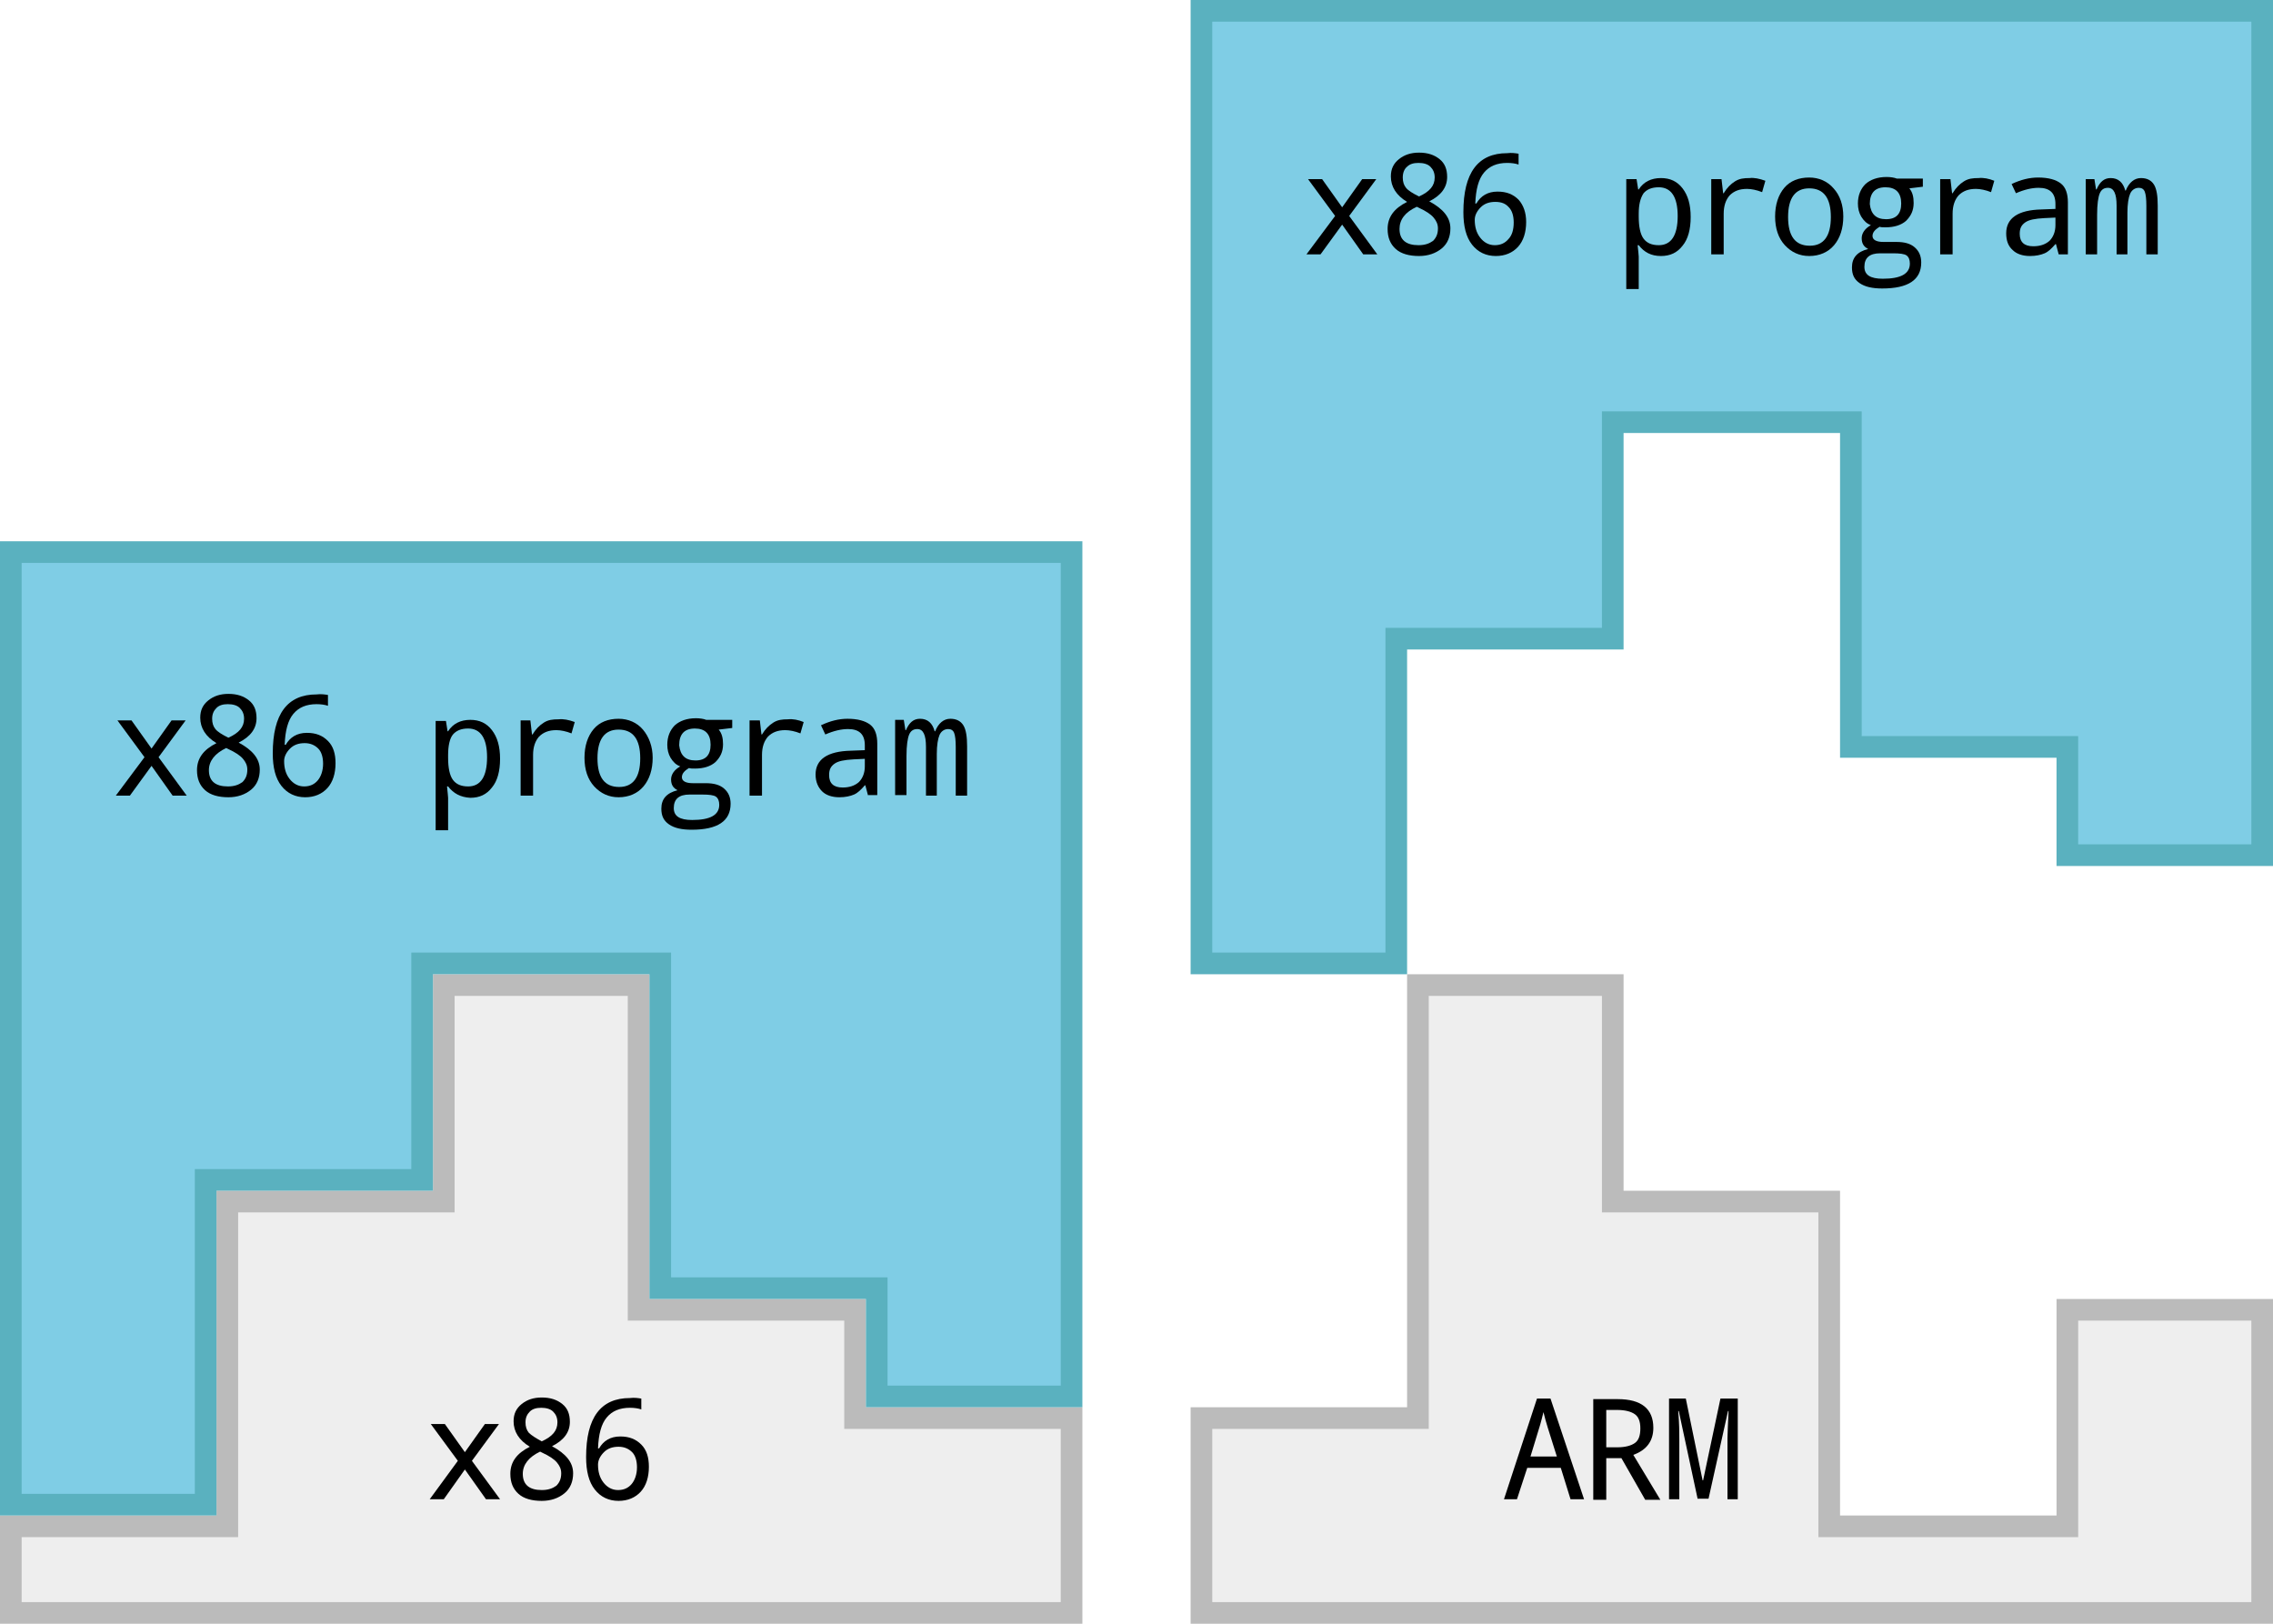
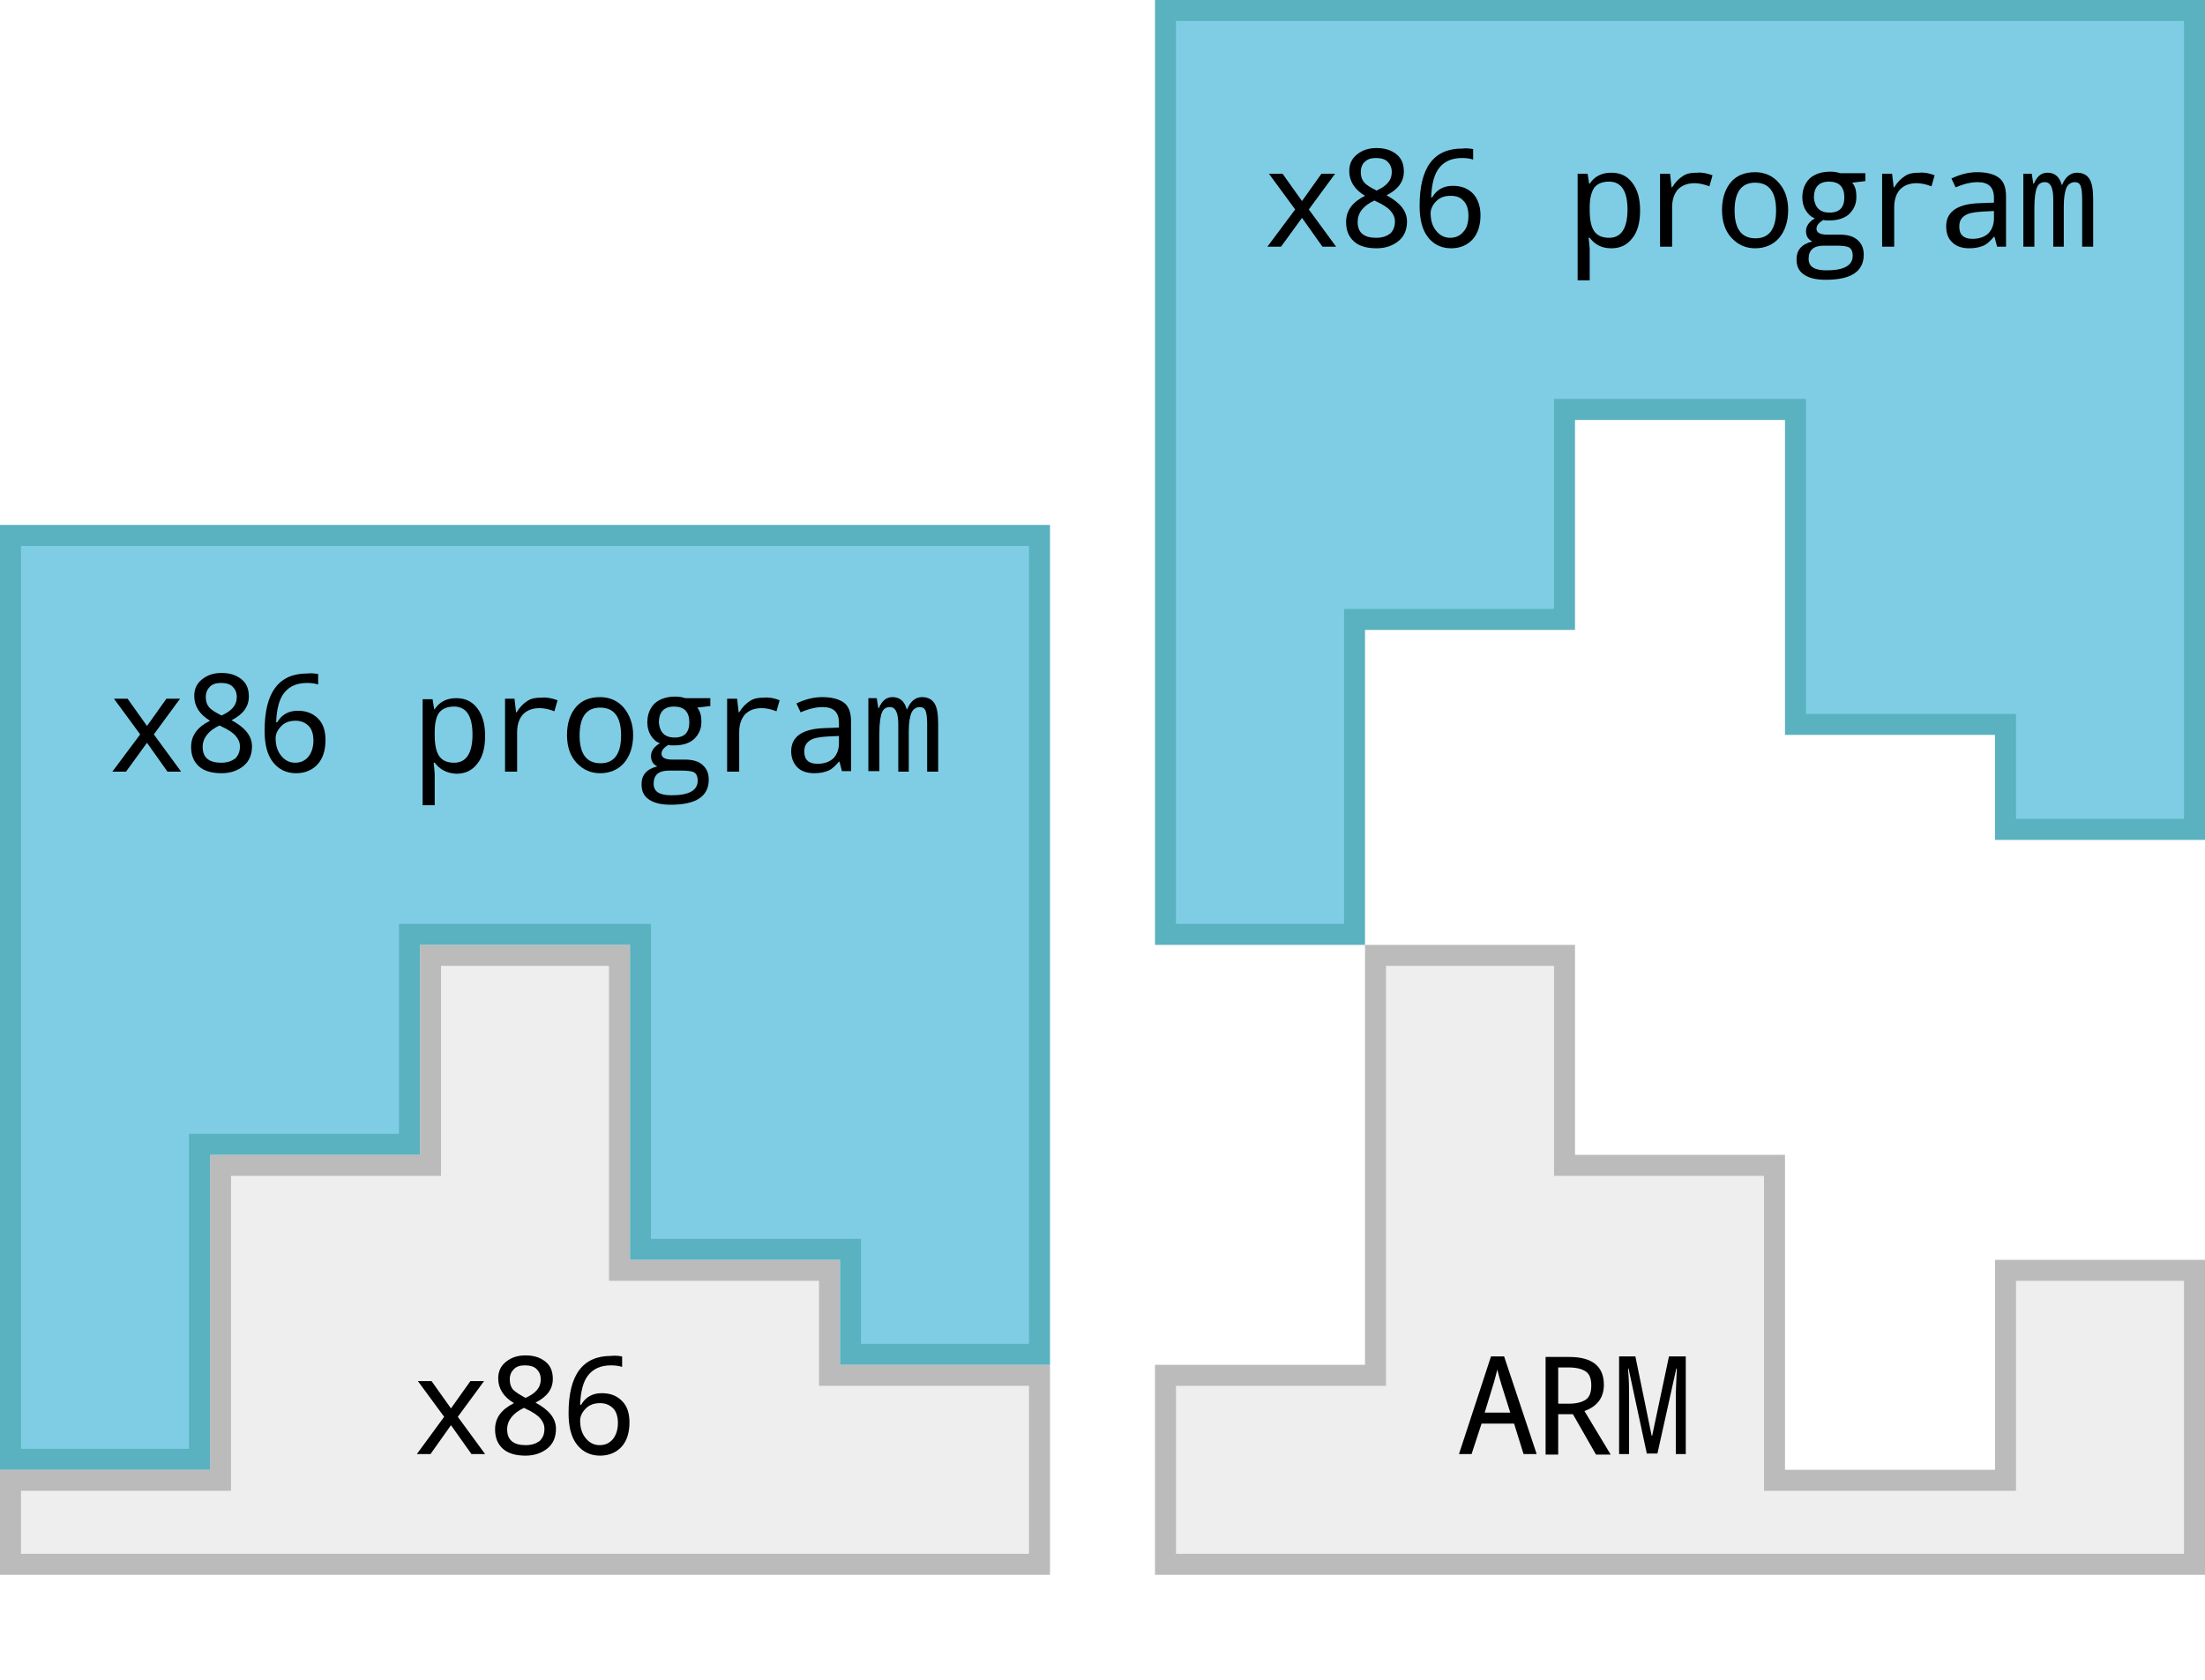
- <svg xmlns="http://www.w3.org/2000/svg" version="1.2" baseProfile="tiny" id="Layer_1" x="0px" y="0px" width="420px" height="300px" viewBox="0 0 420 300" xml:space="preserve">
-   <g>
-     <g>
-       <polygon fill="#EEEEEE" points="2,298 2,282 42,282 42,222 82,222 82,182 118,182 118,242 158,242 158,262 198,262 198,298   " />
-       <path fill="#BBBBBB" d="M116,184v56v4h4h36v16v4h4h36v32H4v-12h36h4v-4v-56h36h4v-4v-36H116 M120,180H80v40H40v60H0v20h200v-40    h-40v-20h-40V180L120,180z" />
-     </g>
-     <g>
-       <path d="M84.6,269.9l-5-6.8h2.6l3.7,5.2l3.7-5.2h2.6l-5,6.8l5.2,7.1h-2.6l-3.9-5.5L82,277h-2.6L84.6,269.9z" />
-       <path d="M102,267.2c2.6,1.4,3.9,3,3.9,5c0,1.5-0.5,2.8-1.6,3.7s-2.5,1.4-4.2,1.4c-1.8,0-3.3-0.4-4.3-1.3c-1-0.9-1.5-2.1-1.5-3.7    c0-2.2,1.2-3.8,3.6-5c-2-1.2-3-2.8-3-4.7c0-1.4,0.5-2.4,1.5-3.2c1-0.8,2.2-1.2,3.7-1.2c1.6,0,2.8,0.4,3.8,1.2s1.4,1.9,1.4,3.3    C105.3,264.6,104.2,266.1,102,267.2z M99.8,268.2c-2.1,1-3.2,2.4-3.2,4.1c0,2,1.2,3,3.5,3c1.2,0,2-0.3,2.7-0.8    c0.6-0.6,0.9-1.3,0.9-2.3c0-0.8-0.3-1.4-0.8-2c-0.5-0.6-1.4-1.2-2.7-1.8L99.8,268.2z M100.1,266.3c2-0.9,2.9-2,2.9-3.5    c0-0.9-0.3-1.5-0.8-2s-1.3-0.7-2.2-0.7c-0.9,0-1.6,0.2-2.1,0.7s-0.8,1.1-0.8,2c0,0.8,0.2,1.4,0.6,1.9    C98.2,265.2,99,265.7,100.1,266.3z" />
-       <path d="M118.5,258.4v2c-0.6-0.2-1.3-0.3-2.1-0.3c-1.9,0-3.3,0.6-4.3,1.8s-1.5,3.1-1.6,5.7h0.2c0.8-1.4,2.1-2.2,3.9-2.2    c1.7,0,2.9,0.5,3.9,1.5s1.4,2.4,1.4,4.1c0,1.9-0.5,3.5-1.5,4.6c-1,1.1-2.4,1.7-4.1,1.7c-1.8,0-3.3-0.7-4.4-2.1    c-1.1-1.4-1.6-3.4-1.6-6c0-7.3,2.7-10.9,8.1-10.9C117.2,258.2,117.9,258.3,118.5,258.4z M117.7,271.1c0-1.2-0.3-2.2-0.9-2.8    s-1.4-1-2.5-1s-2,0.3-2.7,1s-1.1,1.5-1.1,2.3c0,1.3,0.3,2.4,1,3.3c0.7,0.9,1.6,1.4,2.7,1.4c1.1,0,1.9-0.4,2.5-1.1    S117.7,272.4,117.7,271.1z" />
-     </g>
-     <g>
-       <polygon fill="#7FCDE5" points="2,278 2,102 198,102 198,258 162,258 162,238 122,238 122,178 78,178 78,218 38,218 38,278   " />
-       <path fill="#5AB1BF" d="M196,104v152h-32v-16v-4h-4h-36v-56v-4h-4H80h-4v4v36H40h-4v4v56H4V104H196 M200,100H0v180h40v-60h40v-40    h40v60h40v20h40V100L200,100z" />
-     </g>
-     <g>
-       <path d="M26.7,139.9l-5-6.8h2.6l3.7,5.2l3.7-5.2h2.6l-5,6.8l5.2,7.1h-2.6l-3.9-5.5L24,147h-2.6L26.7,139.9z" />
-       <path d="M44.1,137.2c2.6,1.4,3.9,3,3.9,5c0,1.5-0.5,2.8-1.6,3.7s-2.5,1.4-4.2,1.4c-1.8,0-3.3-0.4-4.3-1.3c-1-0.9-1.5-2.1-1.5-3.7    c0-2.2,1.2-3.8,3.6-5c-2-1.2-3-2.8-3-4.7c0-1.4,0.5-2.4,1.5-3.2c1-0.8,2.2-1.2,3.7-1.2c1.6,0,2.8,0.4,3.8,1.2s1.4,1.9,1.4,3.3    C47.4,134.6,46.3,136.1,44.1,137.2z M41.8,138.2c-2.1,1-3.2,2.4-3.2,4.1c0,2,1.2,3,3.5,3c1.2,0,2-0.3,2.7-0.8    c0.6-0.6,0.9-1.3,0.9-2.3c0-0.8-0.3-1.4-0.8-2c-0.5-0.6-1.4-1.2-2.7-1.8L41.8,138.2z M42.2,136.3c2-0.9,2.9-2,2.9-3.5    c0-0.9-0.3-1.5-0.8-2s-1.3-0.7-2.2-0.7c-0.9,0-1.6,0.2-2.1,0.7s-0.8,1.1-0.8,2c0,0.8,0.2,1.4,0.6,1.9    C40.2,135.2,41,135.7,42.2,136.3z" />
-       <path d="M60.6,128.4v2c-0.6-0.2-1.3-0.3-2.1-0.3c-1.9,0-3.3,0.6-4.3,1.8s-1.5,3.1-1.6,5.7h0.2c0.8-1.4,2.1-2.2,3.9-2.2    c1.7,0,2.9,0.5,3.9,1.5s1.4,2.4,1.4,4.1c0,1.9-0.5,3.5-1.5,4.6c-1,1.1-2.4,1.7-4.1,1.7c-1.8,0-3.3-0.7-4.4-2.1    c-1.1-1.4-1.6-3.4-1.6-6c0-7.3,2.7-10.9,8.1-10.9C59.3,128.2,60,128.3,60.6,128.4z M59.7,141.1c0-1.2-0.3-2.2-0.9-2.8    s-1.4-1-2.5-1s-2,0.3-2.7,1s-1.1,1.5-1.1,2.3c0,1.3,0.3,2.4,1,3.3c0.7,0.9,1.6,1.4,2.7,1.4c1.1,0,1.9-0.4,2.5-1.1    S59.7,142.4,59.7,141.1z" />
-       <path d="M82.8,145.3h-0.2c0.1,1.1,0.2,1.8,0.2,2.1v6h-2.3v-20.2h1.9l0.3,1.9h0.1c0.9-1.4,2.3-2.1,4.1-2.1c1.7,0,3,0.6,4,1.9    c1,1.3,1.5,3,1.5,5.3c0,2.3-0.5,4.1-1.5,5.3c-1,1.3-2.3,1.9-4,1.9C85.1,147.3,83.8,146.6,82.8,145.3z M82.8,139.5v0.5    c0,1.9,0.3,3.3,0.9,4.1c0.6,0.8,1.5,1.2,2.8,1.2c2.3,0,3.5-1.8,3.5-5.4c0-3.5-1.2-5.3-3.5-5.3c-1.3,0-2.2,0.4-2.8,1.1    S82.8,137.8,82.8,139.5z" />
-       <path d="M106.2,133.4l-0.6,2.1c-1-0.4-2-0.6-2.8-0.6c-1.4,0-2.4,0.4-3.2,1.2c-0.7,0.8-1.1,1.9-1.1,3.4v7.5h-2.3v-13.9H98l0.3,2.6    h0.1c0.6-1,1.3-1.7,2.1-2.2s1.6-0.6,2.7-0.6C104.1,132.8,105.1,133,106.2,133.4z" />
-       <path d="M114.3,147.3c-1.8,0-3.3-0.7-4.5-2c-1.2-1.3-1.8-3.1-1.8-5.3c0-2.2,0.6-4,1.7-5.3s2.7-1.9,4.6-1.9c1.8,0,3.4,0.7,4.5,2    s1.8,3.1,1.8,5.2c0,2.2-0.6,4-1.7,5.3S116.2,147.3,114.3,147.3z M114.4,145.4c2.6,0,3.9-1.8,3.9-5.3c0-3.5-1.3-5.3-4-5.3    c-2.6,0-3.9,1.8-3.9,5.3C110.4,143.6,111.7,145.4,114.4,145.4z" />
-       <path d="M135.3,133.1v1.4l-2.5,0.3c0.6,0.7,0.8,1.6,0.8,2.7c0,1.4-0.5,2.4-1.4,3.3c-0.9,0.8-2.2,1.2-3.8,1.2c-0.5,0-0.8,0-1.1-0.1    c-0.8,0.5-1.3,1-1.3,1.7c0,0.7,0.7,1.1,2,1.1h2.4c1.5,0,2.6,0.3,3.4,1s1.2,1.6,1.2,2.8c0,3.2-2.4,4.8-7.2,4.8    c-1.8,0-3.2-0.3-4.2-1c-1-0.7-1.4-1.6-1.4-2.9c0-1.8,1-2.9,3-3.4c-0.8-0.4-1.2-1-1.2-2c0-0.9,0.6-1.8,1.7-2.4    c-0.8-0.3-1.3-0.8-1.8-1.6c-0.4-0.7-0.6-1.5-0.6-2.4c0-1.5,0.5-2.7,1.4-3.6c0.9-0.8,2.2-1.3,3.9-1.3c0.7,0,1.4,0.1,1.9,0.3H135.3z     M129.8,146.8h-2.4c-1.9,0-2.9,0.8-2.9,2.5c0,1.5,1.1,2.2,3.4,2.2c3.3,0,5-0.9,5-2.8c0-0.7-0.2-1.2-0.6-1.5    C131.9,146.9,131,146.8,129.8,146.8z M128.5,140.5c1.9,0,2.8-1,2.8-2.9c0-2-1-3-2.9-3s-2.9,1-2.9,3.1    C125.7,139.5,126.6,140.5,128.5,140.5z" />
-       <path d="M148.5,133.4l-0.6,2.1c-1-0.4-2-0.6-2.8-0.6c-1.4,0-2.4,0.4-3.2,1.2c-0.7,0.8-1.1,1.9-1.1,3.4v7.5h-2.3v-13.9h1.9l0.3,2.6    h0.1c0.6-1,1.3-1.7,2.1-2.2s1.6-0.6,2.7-0.6C146.5,132.8,147.5,133,148.5,133.4z" />
-       <path d="M160.4,147l-0.5-1.9h-0.1c-0.7,0.8-1.3,1.4-2,1.7c-0.7,0.3-1.6,0.5-2.7,0.5c-1.4,0-2.5-0.4-3.2-1.1s-1.2-1.7-1.2-3.1    c0-2.8,2.2-4.3,6.5-4.4l2.6-0.1v-0.9c0-2-1-3-3.1-3c-1.2,0-2.6,0.3-4.2,1l-0.8-1.7c1.7-0.8,3.3-1.2,4.9-1.2c1.9,0,3.3,0.4,4.2,1.1    s1.3,1.9,1.3,3.5v9.5H160.4z M159.8,140.2l-2.1,0.1c-1.7,0.1-2.8,0.3-3.5,0.8c-0.7,0.5-1,1.1-1,2.1c0,1.5,0.8,2.3,2.5,2.3    c1.2,0,2.2-0.3,3-1c0.7-0.7,1.1-1.7,1.1-2.9V140.2z" />
-       <path d="M176.6,147v-9c0-1.2-0.1-2.1-0.3-2.6s-0.6-0.7-1.1-0.7c-0.7,0-1.3,0.4-1.6,1.1s-0.5,1.9-0.5,3.5v7.7h-2v-9    c0-2.2-0.5-3.3-1.6-3.3c-0.7,0-1.2,0.3-1.5,1c-0.3,0.7-0.5,2-0.5,4v7.2h-2.1v-13.9h1.6l0.3,1.9h0.1c0.6-1.4,1.4-2.1,2.6-2.1    c1.4,0,2.3,0.8,2.7,2.3h0.1c0.6-1.5,1.6-2.3,2.8-2.3c1.1,0,1.9,0.4,2.4,1.2c0.5,0.8,0.7,2.1,0.7,3.9v9.1H176.6z" />
-     </g>
-     <g>
-       <polygon fill="#EEEEEE" points="222,298 222,262 262,262 262,182 298,182 298,222 338,222 338,282 382,282 382,242 418,242     418,298   " />
-       <path fill="#BBBBBB" d="M296,184v36v4h4h36v56v4h4h40h4v-4v-36h32v52H224v-32h36h4v-4v-76H296 M300,180h-40v80h-40v40h200v-60h-40    v40h-40v-60h-40V180L300,180z" />
-     </g>
-     <g>
-       <path d="M290.2,277l-1.8-5.8h-6.2l-1.9,5.8h-2.4l6.1-18.6h2.5l6.2,18.6H290.2z M287.7,269.2l-1.7-5.4c-0.3-1-0.6-2-0.8-2.9    c-0.2,0.8-0.4,1.6-0.6,2.3l-1.8,5.9H287.7z" />
-       <path d="M296.8,269.4v7.7h-2.4v-18.6h4.5c4.4,0,6.6,1.8,6.6,5.3c0,2.4-1.2,4.1-3.7,5l5,8.3h-2.8l-4.4-7.7H296.8z M296.8,267.4h2.1    c1.4,0,2.5-0.3,3.2-0.8s1-1.4,1-2.7c0-1.2-0.3-2.1-1-2.6c-0.7-0.5-1.8-0.8-3.3-0.8h-2V267.4z" />
-       <path d="M313.7,277l-3.5-16.3h-0.1c0.2,2.3,0.2,4,0.2,5.2V277h-1.9v-18.6h3.1l3.1,15.1h0.1l3.2-15.1h3.2V277h-1.9v-11.3    c0-0.9,0.1-2.5,0.2-5h-0.1l-3.6,16.2H313.7z" />
-     </g>
-     <g>
-       <polygon fill="#7FCDE5" points="222,178 222,2 418,2 418,158 382,158 382,138 342,138 342,78 298,78 298,118 258,118 258,178       " />
-       <path fill="#5AB1BF" d="M416,4v152h-32v-16v-4h-4h-36V80v-4h-4h-40h-4v4v36h-36h-4v4v56h-32V4H416 M420,0H220v180h40v-60h40V80h40    v60h40v20h40V0L420,0z" />
-     </g>
-     <g>
-       <path d="M246.7,39.9l-5-6.8h2.6l3.7,5.2l3.7-5.2h2.6l-5,6.8l5.2,7.1h-2.6l-3.9-5.5L244,47h-2.6L246.7,39.9z" />
-       <path d="M264.1,37.2c2.6,1.4,3.9,3,3.9,5c0,1.5-0.5,2.8-1.6,3.7s-2.5,1.4-4.2,1.4c-1.8,0-3.3-0.4-4.3-1.3c-1-0.9-1.5-2.1-1.5-3.7    c0-2.2,1.2-3.8,3.6-5c-2-1.2-3-2.8-3-4.7c0-1.4,0.5-2.4,1.5-3.2c1-0.8,2.2-1.2,3.7-1.2c1.6,0,2.8,0.4,3.8,1.2s1.4,1.9,1.4,3.3    C267.4,34.6,266.3,36.1,264.1,37.2z M261.8,38.2c-2.2,1-3.2,2.4-3.2,4.1c0,2,1.2,3,3.5,3c1.2,0,2-0.3,2.7-0.8    c0.6-0.6,0.9-1.3,0.9-2.3c0-0.8-0.3-1.4-0.8-2c-0.5-0.6-1.4-1.2-2.7-1.8L261.8,38.2z M262.2,36.3c2-0.9,2.9-2,2.9-3.5    c0-0.9-0.3-1.5-0.8-2s-1.3-0.7-2.2-0.7c-0.9,0-1.6,0.2-2.1,0.7c-0.5,0.4-0.8,1.1-0.8,2c0,0.8,0.2,1.4,0.6,1.9    C260.2,35.2,261,35.7,262.2,36.3z" />
-       <path d="M280.6,28.4v2c-0.6-0.2-1.3-0.3-2.1-0.3c-1.9,0-3.3,0.6-4.3,1.8s-1.5,3.1-1.6,5.7h0.2c0.8-1.4,2.1-2.2,3.9-2.2    c1.7,0,2.9,0.5,3.9,1.5c0.9,1,1.4,2.4,1.4,4.1c0,1.9-0.5,3.5-1.5,4.6c-1,1.1-2.4,1.7-4.1,1.7c-1.8,0-3.3-0.7-4.4-2.1    c-1.1-1.4-1.6-3.4-1.6-6c0-7.3,2.7-10.9,8.1-10.9C279.3,28.2,280,28.3,280.6,28.4z M279.7,41.1c0-1.2-0.3-2.2-0.9-2.8    c-0.6-0.7-1.4-1-2.5-1c-1.1,0-2,0.3-2.7,1c-0.7,0.7-1.1,1.5-1.1,2.3c0,1.3,0.3,2.4,1,3.3c0.7,0.9,1.6,1.4,2.7,1.4    c1.1,0,1.9-0.4,2.5-1.1C279.4,43.5,279.7,42.4,279.7,41.1z" />
-       <path d="M302.8,45.3h-0.2c0.1,1.1,0.2,1.8,0.2,2.1v6h-2.3V33.1h1.9l0.3,1.9h0.1c0.9-1.4,2.3-2.1,4.1-2.1c1.7,0,3,0.6,4,1.9    c1,1.3,1.5,3,1.5,5.3c0,2.3-0.5,4.1-1.5,5.3c-1,1.3-2.3,1.9-4,1.9C305.1,47.3,303.8,46.6,302.8,45.3z M302.8,39.5V40    c0,1.9,0.3,3.3,0.9,4.1c0.6,0.8,1.5,1.2,2.8,1.2c2.3,0,3.5-1.8,3.5-5.4c0-3.5-1.2-5.3-3.5-5.3c-1.3,0-2.2,0.4-2.8,1.1    C303.1,36.6,302.8,37.8,302.8,39.5z" />
-       <path d="M326.2,33.4l-0.6,2.1c-1-0.4-2-0.6-2.8-0.6c-1.4,0-2.4,0.4-3.2,1.2c-0.7,0.8-1.1,1.9-1.1,3.4V47h-2.3V33.1h1.9l0.3,2.6    h0.1c0.6-1,1.3-1.7,2.1-2.2s1.6-0.6,2.7-0.6C324.1,32.8,325.1,33,326.2,33.4z" />
-       <path d="M334.3,47.3c-1.8,0-3.3-0.7-4.5-2c-1.2-1.3-1.8-3.1-1.8-5.3c0-2.2,0.6-4,1.7-5.3c1.1-1.3,2.7-1.9,4.6-1.9    c1.8,0,3.4,0.7,4.5,2c1.2,1.3,1.8,3.1,1.8,5.2c0,2.2-0.6,4-1.7,5.3C337.8,46.6,336.2,47.3,334.3,47.3z M334.4,45.4    c2.6,0,3.9-1.8,3.9-5.3c0-3.5-1.3-5.3-4-5.3c-2.6,0-3.9,1.8-3.9,5.3C330.4,43.6,331.7,45.4,334.4,45.4z" />
-       <path d="M355.3,33.1v1.4l-2.5,0.3c0.6,0.7,0.8,1.6,0.8,2.7c0,1.4-0.5,2.4-1.4,3.3c-0.9,0.8-2.2,1.2-3.8,1.2c-0.5,0-0.8,0-1.1-0.1    c-0.8,0.5-1.3,1-1.3,1.7c0,0.7,0.7,1.1,2,1.1h2.4c1.5,0,2.6,0.3,3.4,1c0.8,0.7,1.2,1.6,1.2,2.8c0,3.2-2.4,4.8-7.2,4.8    c-1.8,0-3.2-0.3-4.2-1c-1-0.7-1.4-1.6-1.4-2.9c0-1.8,1-2.9,3-3.4c-0.8-0.4-1.2-1-1.2-2c0-0.9,0.6-1.8,1.7-2.4    c-0.8-0.3-1.3-0.8-1.8-1.6c-0.4-0.7-0.6-1.5-0.6-2.4c0-1.5,0.5-2.7,1.4-3.6c0.9-0.8,2.2-1.3,3.9-1.3c0.7,0,1.4,0.1,1.9,0.3H355.3z     M349.8,46.8h-2.4c-1.9,0-2.9,0.8-2.9,2.5c0,1.5,1.1,2.2,3.4,2.2c3.3,0,5-0.9,5-2.8c0-0.7-0.2-1.2-0.6-1.5    C351.9,46.9,351,46.8,349.8,46.8z M348.5,40.5c1.9,0,2.8-1,2.8-2.9c0-2-1-3-2.9-3s-2.9,1-2.9,3.1    C345.7,39.5,346.6,40.5,348.5,40.5z" />
-       <path d="M368.5,33.4l-0.6,2.1c-1-0.4-2-0.6-2.8-0.6c-1.4,0-2.4,0.4-3.2,1.2c-0.7,0.8-1.1,1.9-1.1,3.4V47h-2.3V33.1h1.9l0.3,2.6    h0.1c0.6-1,1.3-1.7,2.1-2.2s1.6-0.6,2.7-0.6C366.5,32.8,367.5,33,368.5,33.4z" />
-       <path d="M380.4,47l-0.5-1.9h-0.1c-0.7,0.8-1.3,1.4-2,1.7c-0.7,0.3-1.6,0.5-2.7,0.5c-1.4,0-2.5-0.4-3.2-1.1    c-0.8-0.7-1.2-1.7-1.2-3.1c0-2.8,2.2-4.3,6.5-4.4l2.6-0.1v-0.9c0-2-1-3-3.1-3c-1.2,0-2.6,0.3-4.2,1l-0.8-1.7    c1.7-0.8,3.3-1.2,4.9-1.2c1.9,0,3.3,0.4,4.2,1.1c0.9,0.7,1.3,1.9,1.3,3.5V47H380.4z M379.8,40.2l-2.1,0.1    c-1.7,0.1-2.8,0.3-3.5,0.8c-0.7,0.5-1,1.1-1,2.1c0,1.5,0.8,2.3,2.5,2.3c1.2,0,2.2-0.3,3-1c0.7-0.7,1.1-1.7,1.1-2.9V40.2z" />
-       <path d="M396.6,47v-9c0-1.2-0.1-2.1-0.3-2.6c-0.2-0.5-0.6-0.7-1.1-0.7c-0.7,0-1.3,0.4-1.6,1.1c-0.3,0.7-0.5,1.9-0.5,3.5V47h-2v-9    c0-2.2-0.5-3.3-1.6-3.3c-0.7,0-1.2,0.3-1.5,1c-0.3,0.7-0.5,2-0.5,4V47h-2.1V33.1h1.6l0.3,1.9h0.1c0.6-1.4,1.4-2.1,2.6-2.1    c1.4,0,2.3,0.8,2.7,2.3h0.1c0.6-1.5,1.6-2.3,2.8-2.3c1.1,0,1.9,0.4,2.4,1.2c0.5,0.8,0.7,2.1,0.7,3.9V47H396.6z" />
-     </g>
-   </g>
+ <svg xmlns="http://www.w3.org/2000/svg" x="0px" y="0px" width="420px" height="320px">
+   <polygon fill="#EEEEEE" points="2,298 2,282 42,282 42,222 82,222 82,182 118,182 118,242 158,242 158,262 198,262 198,298 " />
+   <path fill="#BBBBBB" d="M116,184v56v4h4h36v16v4h4h36v32H4v-12h36h4v-4v-56h36h4v-4v-36H116 M120,180H80v40H40v60H0v20h200v-40h-40v-20h-40V180L120,180z" />
+   <path d="M84.6,269.9l-5-6.8h2.6l3.7,5.2l3.7-5.2h2.6l-5,6.8l5.2,7.1h-2.6l-3.9-5.5L82,277h-2.6L84.6,269.9z" />
+   <path d="M102,267.2c2.6,1.4,3.9,3,3.9,5c0,1.5-0.5,2.8-1.6,3.7s-2.5,1.4-4.2,1.4c-1.8,0-3.3-0.4-4.3-1.3c-1-0.9-1.5-2.1-1.5-3.7c0-2.2,1.2-3.8,3.6-5c-2-1.2-3-2.8-3-4.7c0-1.4,0.5-2.4,1.5-3.2c1-0.8,2.2-1.2,3.7-1.2c1.6,0,2.8,0.4,3.8,1.2s1.4,1.9,1.4,3.3C105.3,264.6,104.2,266.1,102,267.2z M99.8,268.2c-2.1,1-3.2,2.4-3.2,4.1c0,2,1.2,3,3.5,3c1.2,0,2-0.3,2.7-0.8c0.6-0.6,0.9-1.3,0.9-2.3c0-0.8-0.3-1.4-0.8-2c-0.5-0.6-1.4-1.2-2.7-1.8L99.8,268.2z M100.1,266.3c2-0.9,2.9-2,2.9-3.5c0-0.9-0.3-1.5-0.8-2s-1.3-0.7-2.2-0.7c-0.9,0-1.6,0.2-2.1,0.7s-0.8,1.1-0.8,2c0,0.8,0.2,1.4,0.6,1.9C98.2,265.2,99,265.7,100.1,266.3z" />
+   <path d="M118.5,258.4v2c-0.6-0.2-1.3-0.3-2.1-0.3c-1.9,0-3.3,0.6-4.3,1.8s-1.5,3.1-1.6,5.7h0.2c0.8-1.4,2.1-2.2,3.9-2.2c1.7,0,2.9,0.5,3.9,1.5s1.4,2.4,1.4,4.1c0,1.9-0.5,3.5-1.5,4.6c-1,1.1-2.4,1.7-4.1,1.7c-1.8,0-3.3-0.7-4.4-2.1c-1.1-1.4-1.6-3.4-1.6-6c0-7.3,2.7-10.9,8.1-10.9C117.2,258.2,117.9,258.3,118.5,258.4z M117.7,271.1c0-1.2-0.3-2.2-0.9-2.8s-1.4-1-2.5-1s-2,0.3-2.7,1s-1.1,1.5-1.1,2.3c0,1.3,0.3,2.4,1,3.3c0.7,0.9,1.6,1.4,2.7,1.4c1.1,0,1.9-0.4,2.5-1.1S117.7,272.4,117.7,271.1z" />
+   <polygon fill="#7FCDE5" points="2,278 2,102 198,102 198,258 162,258 162,238 122,238 122,178 78,178 78,218 38,218 38,278 " />
+   <path fill="#5AB1BF" d="M196,104v152h-32v-16v-4h-4h-36v-56v-4h-4H80h-4v4v36H40h-4v4v56H4V104H196 M200,100H0v180h40v-60h40v-40h40v60h40v20h40V100L200,100z" />
+   <path d="M26.7,139.9l-5-6.8h2.6l3.7,5.2l3.7-5.2h2.6l-5,6.8l5.2,7.1h-2.6l-3.9-5.5L24,147h-2.6L26.7,139.9z" />
+   <path d="M44.1,137.2c2.6,1.4,3.9,3,3.9,5c0,1.5-0.5,2.8-1.6,3.7s-2.5,1.4-4.2,1.4c-1.8,0-3.3-0.4-4.3-1.3c-1-0.9-1.5-2.1-1.5-3.7c0-2.2,1.2-3.8,3.6-5c-2-1.2-3-2.8-3-4.7c0-1.4,0.5-2.4,1.5-3.2c1-0.8,2.2-1.2,3.7-1.2c1.6,0,2.8,0.4,3.8,1.2s1.4,1.9,1.4,3.3C47.4,134.6,46.3,136.1,44.1,137.2z M41.8,138.2c-2.1,1-3.2,2.4-3.2,4.1c0,2,1.2,3,3.5,3c1.2,0,2-0.3,2.7-0.8c0.6-0.6,0.9-1.3,0.9-2.3c0-0.8-0.3-1.4-0.8-2c-0.5-0.6-1.4-1.2-2.7-1.8L41.8,138.2z M42.2,136.3c2-0.9,2.9-2,2.9-3.5c0-0.9-0.3-1.5-0.8-2s-1.3-0.7-2.2-0.7c-0.9,0-1.6,0.2-2.1,0.7s-0.8,1.1-0.8,2c0,0.8,0.2,1.4,0.6,1.9C40.2,135.2,41,135.7,42.2,136.3z" />
+   <path d="M60.6,128.4v2c-0.6-0.2-1.3-0.3-2.1-0.3c-1.9,0-3.3,0.6-4.3,1.8s-1.5,3.1-1.6,5.7h0.2c0.8-1.4,2.1-2.2,3.9-2.2c1.7,0,2.9,0.5,3.9,1.5s1.4,2.4,1.4,4.1c0,1.9-0.5,3.5-1.5,4.6c-1,1.1-2.4,1.7-4.1,1.7c-1.8,0-3.3-0.7-4.4-2.1c-1.1-1.4-1.6-3.4-1.6-6c0-7.3,2.7-10.9,8.1-10.9C59.3,128.2,60,128.3,60.6,128.4z M59.7,141.1c0-1.2-0.3-2.2-0.9-2.8s-1.4-1-2.5-1s-2,0.3-2.7,1s-1.1,1.5-1.1,2.3c0,1.3,0.3,2.4,1,3.3c0.7,0.9,1.6,1.4,2.7,1.4c1.1,0,1.9-0.4,2.5-1.1S59.7,142.4,59.7,141.1z" />
+   <path d="M82.8,145.3h-0.2c0.1,1.1,0.2,1.8,0.2,2.1v6h-2.3v-20.2h1.9l0.3,1.9h0.1c0.9-1.4,2.3-2.1,4.1-2.1c1.7,0,3,0.6,4,1.9c1,1.3,1.5,3,1.5,5.3c0,2.3-0.5,4.1-1.5,5.3c-1,1.3-2.3,1.9-4,1.9C85.1,147.3,83.8,146.6,82.8,145.3z M82.8,139.5v0.5c0,1.9,0.3,3.3,0.9,4.1c0.6,0.8,1.5,1.2,2.8,1.2c2.3,0,3.5-1.8,3.5-5.4c0-3.5-1.2-5.3-3.5-5.3c-1.3,0-2.2,0.4-2.8,1.1S82.8,137.8,82.8,139.5z" />
+   <path d="M106.2,133.4l-0.6,2.1c-1-0.4-2-0.6-2.8-0.6c-1.4,0-2.4,0.4-3.2,1.2c-0.7,0.8-1.1,1.9-1.1,3.4v7.5h-2.3v-13.9H98l0.3,2.6h0.1c0.6-1,1.3-1.7,2.1-2.2s1.6-0.6,2.7-0.6C104.1,132.8,105.1,133,106.2,133.4z" />
+   <path d="M114.3,147.3c-1.8,0-3.3-0.7-4.5-2c-1.2-1.3-1.8-3.1-1.8-5.3c0-2.2,0.6-4,1.7-5.3s2.7-1.9,4.6-1.9c1.8,0,3.4,0.7,4.5,2s1.8,3.1,1.8,5.2c0,2.2-0.6,4-1.7,5.3S116.2,147.3,114.3,147.3z M114.4,145.4c2.6,0,3.9-1.8,3.9-5.3c0-3.5-1.3-5.3-4-5.3c-2.6,0-3.9,1.8-3.9,5.3C110.4,143.6,111.7,145.4,114.4,145.4z" />
+   <path d="M135.3,133.1v1.4l-2.5,0.3c0.6,0.7,0.8,1.6,0.8,2.7c0,1.4-0.5,2.4-1.4,3.3c-0.9,0.8-2.2,1.2-3.8,1.2c-0.5,0-0.8,0-1.1-0.1c-0.8,0.5-1.3,1-1.3,1.7c0,0.7,0.7,1.1,2,1.1h2.4c1.5,0,2.6,0.3,3.4,1s1.2,1.6,1.2,2.8c0,3.2-2.4,4.8-7.2,4.8c-1.8,0-3.2-0.3-4.2-1c-1-0.7-1.4-1.6-1.4-2.9c0-1.8,1-2.9,3-3.4c-0.8-0.4-1.2-1-1.2-2c0-0.9,0.6-1.8,1.7-2.4c-0.8-0.3-1.3-0.8-1.8-1.6c-0.4-0.7-0.6-1.5-0.6-2.4c0-1.5,0.5-2.7,1.4-3.6c0.9-0.8,2.2-1.3,3.9-1.3c0.7,0,1.4,0.1,1.9,0.3H135.3z M129.8,146.8h-2.4c-1.9,0-2.9,0.8-2.9,2.5c0,1.5,1.1,2.2,3.4,2.2c3.3,0,5-0.9,5-2.8c0-0.7-0.2-1.2-0.6-1.5C131.9,146.9,131,146.8,129.8,146.8z M128.5,140.5c1.9,0,2.8-1,2.8-2.9c0-2-1-3-2.9-3s-2.9,1-2.9,3.1C125.7,139.5,126.6,140.5,128.5,140.5z" />
+   <path d="M148.5,133.4l-0.6,2.1c-1-0.4-2-0.6-2.8-0.6c-1.4,0-2.4,0.4-3.2,1.2c-0.7,0.8-1.1,1.9-1.1,3.4v7.5h-2.3v-13.9h1.9l0.3,2.6h0.1c0.6-1,1.3-1.7,2.1-2.2s1.6-0.6,2.7-0.6C146.5,132.8,147.5,133,148.5,133.4z" />
+   <path d="M160.4,147l-0.5-1.9h-0.1c-0.7,0.8-1.3,1.4-2,1.7c-0.7,0.3-1.6,0.5-2.7,0.5c-1.4,0-2.5-0.4-3.2-1.1s-1.2-1.7-1.2-3.1c0-2.8,2.2-4.3,6.5-4.4l2.6-0.1v-0.9c0-2-1-3-3.1-3c-1.2,0-2.6,0.3-4.2,1l-0.8-1.7c1.7-0.8,3.3-1.2,4.9-1.2c1.9,0,3.3,0.4,4.2,1.1s1.3,1.9,1.3,3.5v9.5H160.4z M159.8,140.2l-2.1,0.1c-1.7,0.1-2.8,0.3-3.5,0.8c-0.7,0.5-1,1.1-1,2.1c0,1.5,0.8,2.3,2.5,2.3c1.2,0,2.2-0.3,3-1c0.7-0.7,1.1-1.7,1.1-2.9V140.2z" />
+   <path d="M176.6,147v-9c0-1.2-0.1-2.1-0.3-2.6s-0.6-0.7-1.1-0.7c-0.7,0-1.3,0.4-1.6,1.1s-0.5,1.9-0.5,3.5v7.7h-2v-9c0-2.2-0.5-3.3-1.6-3.3c-0.7,0-1.2,0.3-1.5,1c-0.3,0.7-0.5,2-0.5,4v7.2h-2.1v-13.9h1.6l0.3,1.9h0.1c0.6-1.4,1.4-2.1,2.6-2.1c1.4,0,2.3,0.8,2.7,2.3h0.1c0.6-1.5,1.6-2.3,2.8-2.3c1.1,0,1.9,0.4,2.4,1.2c0.5,0.8,0.7,2.1,0.7,3.9v9.1H176.6z" />
+   <polygon fill="#EEEEEE" points="222,298 222,262 262,262 262,182 298,182 298,222 338,222 338,282 382,282 382,242 418,242 418,298 " />
+   <path fill="#BBBBBB" d="M296,184v36v4h4h36v56v4h4h40h4v-4v-36h32v52H224v-32h36h4v-4v-76H296 M300,180h-40v80h-40v40h200v-60h-40v40h-40v-60h-40V180L300,180z" />
+   <path d="M290.2,277l-1.8-5.8h-6.2l-1.9,5.8h-2.4l6.1-18.6h2.5l6.2,18.6H290.2z M287.7,269.2l-1.7-5.4c-0.3-1-0.6-2-0.8-2.9c-0.2,0.8-0.4,1.6-0.6,2.3l-1.8,5.9H287.7z" />
+   <path d="M296.8,269.4v7.7h-2.4v-18.6h4.5c4.4,0,6.6,1.8,6.6,5.3c0,2.4-1.2,4.1-3.7,5l5,8.3h-2.8l-4.4-7.7H296.8z M296.8,267.4h2.1c1.4,0,2.5-0.3,3.2-0.8s1-1.4,1-2.7c0-1.2-0.3-2.1-1-2.6c-0.7-0.5-1.8-0.8-3.3-0.8h-2V267.4z" />
+   <path d="M313.7,277l-3.5-16.3h-0.1c0.2,2.3,0.2,4,0.2,5.2V277h-1.9v-18.6h3.1l3.1,15.1h0.1l3.2-15.1h3.2V277h-1.9v-11.3c0-0.9,0.1-2.5,0.2-5h-0.1l-3.6,16.2H313.7z" />
+   <polygon fill="#7FCDE5" points="222,178 222,2 418,2 418,158 382,158 382,138 342,138 342,78 298,78 298,118 258,118 258,178 " />
+   <path fill="#5AB1BF" d="M416,4v152h-32v-16v-4h-4h-36V80v-4h-4h-40h-4v4v36h-36h-4v4v56h-32V4H416 M420,0H220v180h40v-60h40V80h40v60h40v20h40V0L420,0z" />
+   <path d="M246.7,39.9l-5-6.8h2.6l3.7,5.2l3.7-5.2h2.6l-5,6.8l5.2,7.1h-2.6l-3.9-5.5L244,47h-2.6L246.7,39.9z" />
+   <path d="M264.1,37.2c2.6,1.4,3.9,3,3.9,5c0,1.5-0.5,2.8-1.6,3.7s-2.5,1.4-4.2,1.4c-1.8,0-3.3-0.4-4.3-1.3c-1-0.9-1.5-2.1-1.5-3.7c0-2.2,1.2-3.8,3.6-5c-2-1.2-3-2.8-3-4.7c0-1.4,0.5-2.4,1.5-3.2c1-0.8,2.2-1.2,3.7-1.2c1.6,0,2.8,0.4,3.8,1.2s1.4,1.9,1.4,3.3C267.4,34.6,266.3,36.1,264.1,37.2z M261.8,38.2c-2.2,1-3.2,2.4-3.2,4.1c0,2,1.2,3,3.5,3c1.2,0,2-0.3,2.7-0.8c0.6-0.6,0.9-1.3,0.9-2.3c0-0.8-0.3-1.4-0.8-2c-0.5-0.6-1.4-1.2-2.7-1.8L261.8,38.2z M262.2,36.3c2-0.9,2.9-2,2.9-3.5c0-0.9-0.3-1.5-0.8-2s-1.3-0.7-2.2-0.7c-0.9,0-1.6,0.2-2.1,0.7c-0.5,0.4-0.8,1.1-0.8,2c0,0.8,0.2,1.4,0.6,1.9C260.2,35.2,261,35.7,262.2,36.3z" />
+   <path d="M280.6,28.4v2c-0.6-0.2-1.3-0.3-2.1-0.3c-1.9,0-3.3,0.6-4.3,1.8s-1.5,3.1-1.6,5.7h0.2c0.8-1.4,2.1-2.2,3.9-2.2c1.7,0,2.9,0.5,3.9,1.5c0.9,1,1.4,2.4,1.4,4.1c0,1.9-0.5,3.5-1.5,4.6c-1,1.1-2.4,1.7-4.1,1.7c-1.8,0-3.3-0.7-4.4-2.1c-1.1-1.4-1.6-3.4-1.6-6c0-7.3,2.7-10.9,8.1-10.9C279.3,28.2,280,28.3,280.6,28.4z M279.7,41.1c0-1.2-0.3-2.2-0.9-2.8c-0.6-0.7-1.4-1-2.5-1c-1.1,0-2,0.3-2.7,1c-0.7,0.7-1.1,1.5-1.1,2.3c0,1.3,0.3,2.4,1,3.3c0.7,0.9,1.6,1.4,2.7,1.4c1.1,0,1.9-0.4,2.5-1.1C279.4,43.5,279.7,42.4,279.7,41.1z" />
+   <path d="M302.8,45.3h-0.2c0.1,1.1,0.2,1.8,0.2,2.1v6h-2.3V33.1h1.9l0.3,1.9h0.1c0.9-1.4,2.3-2.1,4.1-2.1c1.7,0,3,0.6,4,1.9c1,1.3,1.5,3,1.5,5.3c0,2.3-0.5,4.1-1.5,5.3c-1,1.3-2.3,1.9-4,1.9C305.1,47.3,303.8,46.6,302.8,45.3z M302.8,39.5V40c0,1.9,0.3,3.3,0.9,4.1c0.6,0.8,1.5,1.2,2.8,1.2c2.3,0,3.5-1.8,3.5-5.4c0-3.5-1.2-5.3-3.5-5.3c-1.3,0-2.2,0.4-2.8,1.1C303.1,36.6,302.8,37.8,302.8,39.5z" />
+   <path d="M326.2,33.4l-0.6,2.1c-1-0.4-2-0.6-2.8-0.6c-1.4,0-2.4,0.4-3.2,1.2c-0.7,0.8-1.1,1.9-1.1,3.4V47h-2.3V33.1h1.9l0.3,2.6h0.1c0.6-1,1.3-1.7,2.1-2.2s1.6-0.6,2.7-0.6C324.1,32.8,325.1,33,326.2,33.4z" />
+   <path d="M334.3,47.3c-1.8,0-3.3-0.7-4.5-2c-1.2-1.3-1.8-3.1-1.8-5.3c0-2.2,0.6-4,1.7-5.3c1.1-1.3,2.7-1.9,4.6-1.9c1.8,0,3.4,0.7,4.5,2c1.2,1.3,1.8,3.1,1.8,5.2c0,2.2-0.6,4-1.7,5.3C337.8,46.6,336.2,47.3,334.3,47.3z M334.4,45.4c2.6,0,3.9-1.8,3.9-5.3c0-3.5-1.3-5.3-4-5.3c-2.6,0-3.9,1.8-3.9,5.3C330.4,43.6,331.7,45.4,334.4,45.4z" />
+   <path d="M355.3,33.1v1.4l-2.5,0.3c0.6,0.7,0.8,1.6,0.8,2.7c0,1.4-0.5,2.4-1.4,3.3c-0.9,0.8-2.2,1.2-3.8,1.2c-0.5,0-0.8,0-1.1-0.1c-0.8,0.5-1.3,1-1.3,1.7c0,0.7,0.7,1.1,2,1.1h2.4c1.5,0,2.6,0.3,3.4,1c0.8,0.7,1.2,1.6,1.2,2.8c0,3.2-2.4,4.8-7.2,4.8c-1.8,0-3.2-0.3-4.2-1c-1-0.7-1.4-1.6-1.4-2.9c0-1.8,1-2.9,3-3.4c-0.8-0.4-1.2-1-1.2-2c0-0.9,0.6-1.8,1.7-2.4c-0.8-0.3-1.3-0.8-1.8-1.6c-0.4-0.7-0.6-1.5-0.6-2.4c0-1.5,0.5-2.7,1.4-3.6c0.9-0.8,2.2-1.3,3.9-1.3c0.7,0,1.4,0.1,1.9,0.3H355.3z M349.8,46.8h-2.4c-1.9,0-2.9,0.8-2.9,2.5c0,1.5,1.1,2.2,3.4,2.2c3.3,0,5-0.9,5-2.8c0-0.7-0.2-1.2-0.6-1.5C351.9,46.9,351,46.8,349.8,46.8z M348.5,40.5c1.9,0,2.8-1,2.8-2.9c0-2-1-3-2.9-3s-2.9,1-2.9,3.1C345.7,39.5,346.6,40.5,348.5,40.5z" />
+   <path d="M368.5,33.4l-0.6,2.1c-1-0.4-2-0.6-2.8-0.6c-1.4,0-2.4,0.4-3.2,1.2c-0.7,0.8-1.1,1.9-1.1,3.4V47h-2.3V33.1h1.9l0.3,2.6h0.1c0.6-1,1.3-1.7,2.1-2.2s1.6-0.6,2.7-0.6C366.5,32.8,367.5,33,368.5,33.4z" />
+   <path d="M380.4,47l-0.5-1.9h-0.1c-0.7,0.8-1.3,1.4-2,1.7c-0.7,0.3-1.6,0.5-2.7,0.5c-1.4,0-2.5-0.4-3.2-1.1c-0.8-0.7-1.2-1.7-1.2-3.1c0-2.8,2.2-4.3,6.5-4.4l2.6-0.1v-0.9c0-2-1-3-3.1-3c-1.2,0-2.6,0.3-4.2,1l-0.8-1.7c1.7-0.8,3.3-1.2,4.9-1.2c1.9,0,3.3,0.4,4.2,1.1c0.9,0.7,1.3,1.9,1.3,3.5V47H380.4z M379.8,40.2l-2.1,0.1c-1.7,0.1-2.8,0.3-3.5,0.8c-0.7,0.5-1,1.1-1,2.1c0,1.5,0.8,2.3,2.5,2.3c1.2,0,2.2-0.3,3-1c0.7-0.7,1.1-1.7,1.1-2.9V40.2z" />
+   <path d="M396.6,47v-9c0-1.2-0.1-2.1-0.3-2.6c-0.2-0.5-0.6-0.7-1.1-0.7c-0.7,0-1.3,0.4-1.6,1.1c-0.3,0.7-0.5,1.9-0.5,3.5V47h-2v-9c0-2.2-0.5-3.3-1.6-3.3c-0.7,0-1.2,0.3-1.5,1c-0.3,0.7-0.5,2-0.5,4V47h-2.1V33.1h1.6l0.3,1.9h0.1c0.6-1.4,1.4-2.1,2.6-2.1c1.4,0,2.3,0.8,2.7,2.3h0.1c0.6-1.5,1.6-2.3,2.8-2.3c1.1,0,1.9,0.4,2.4,1.2c0.5,0.8,0.7,2.1,0.7,3.9V47H396.6z" />
</svg>
